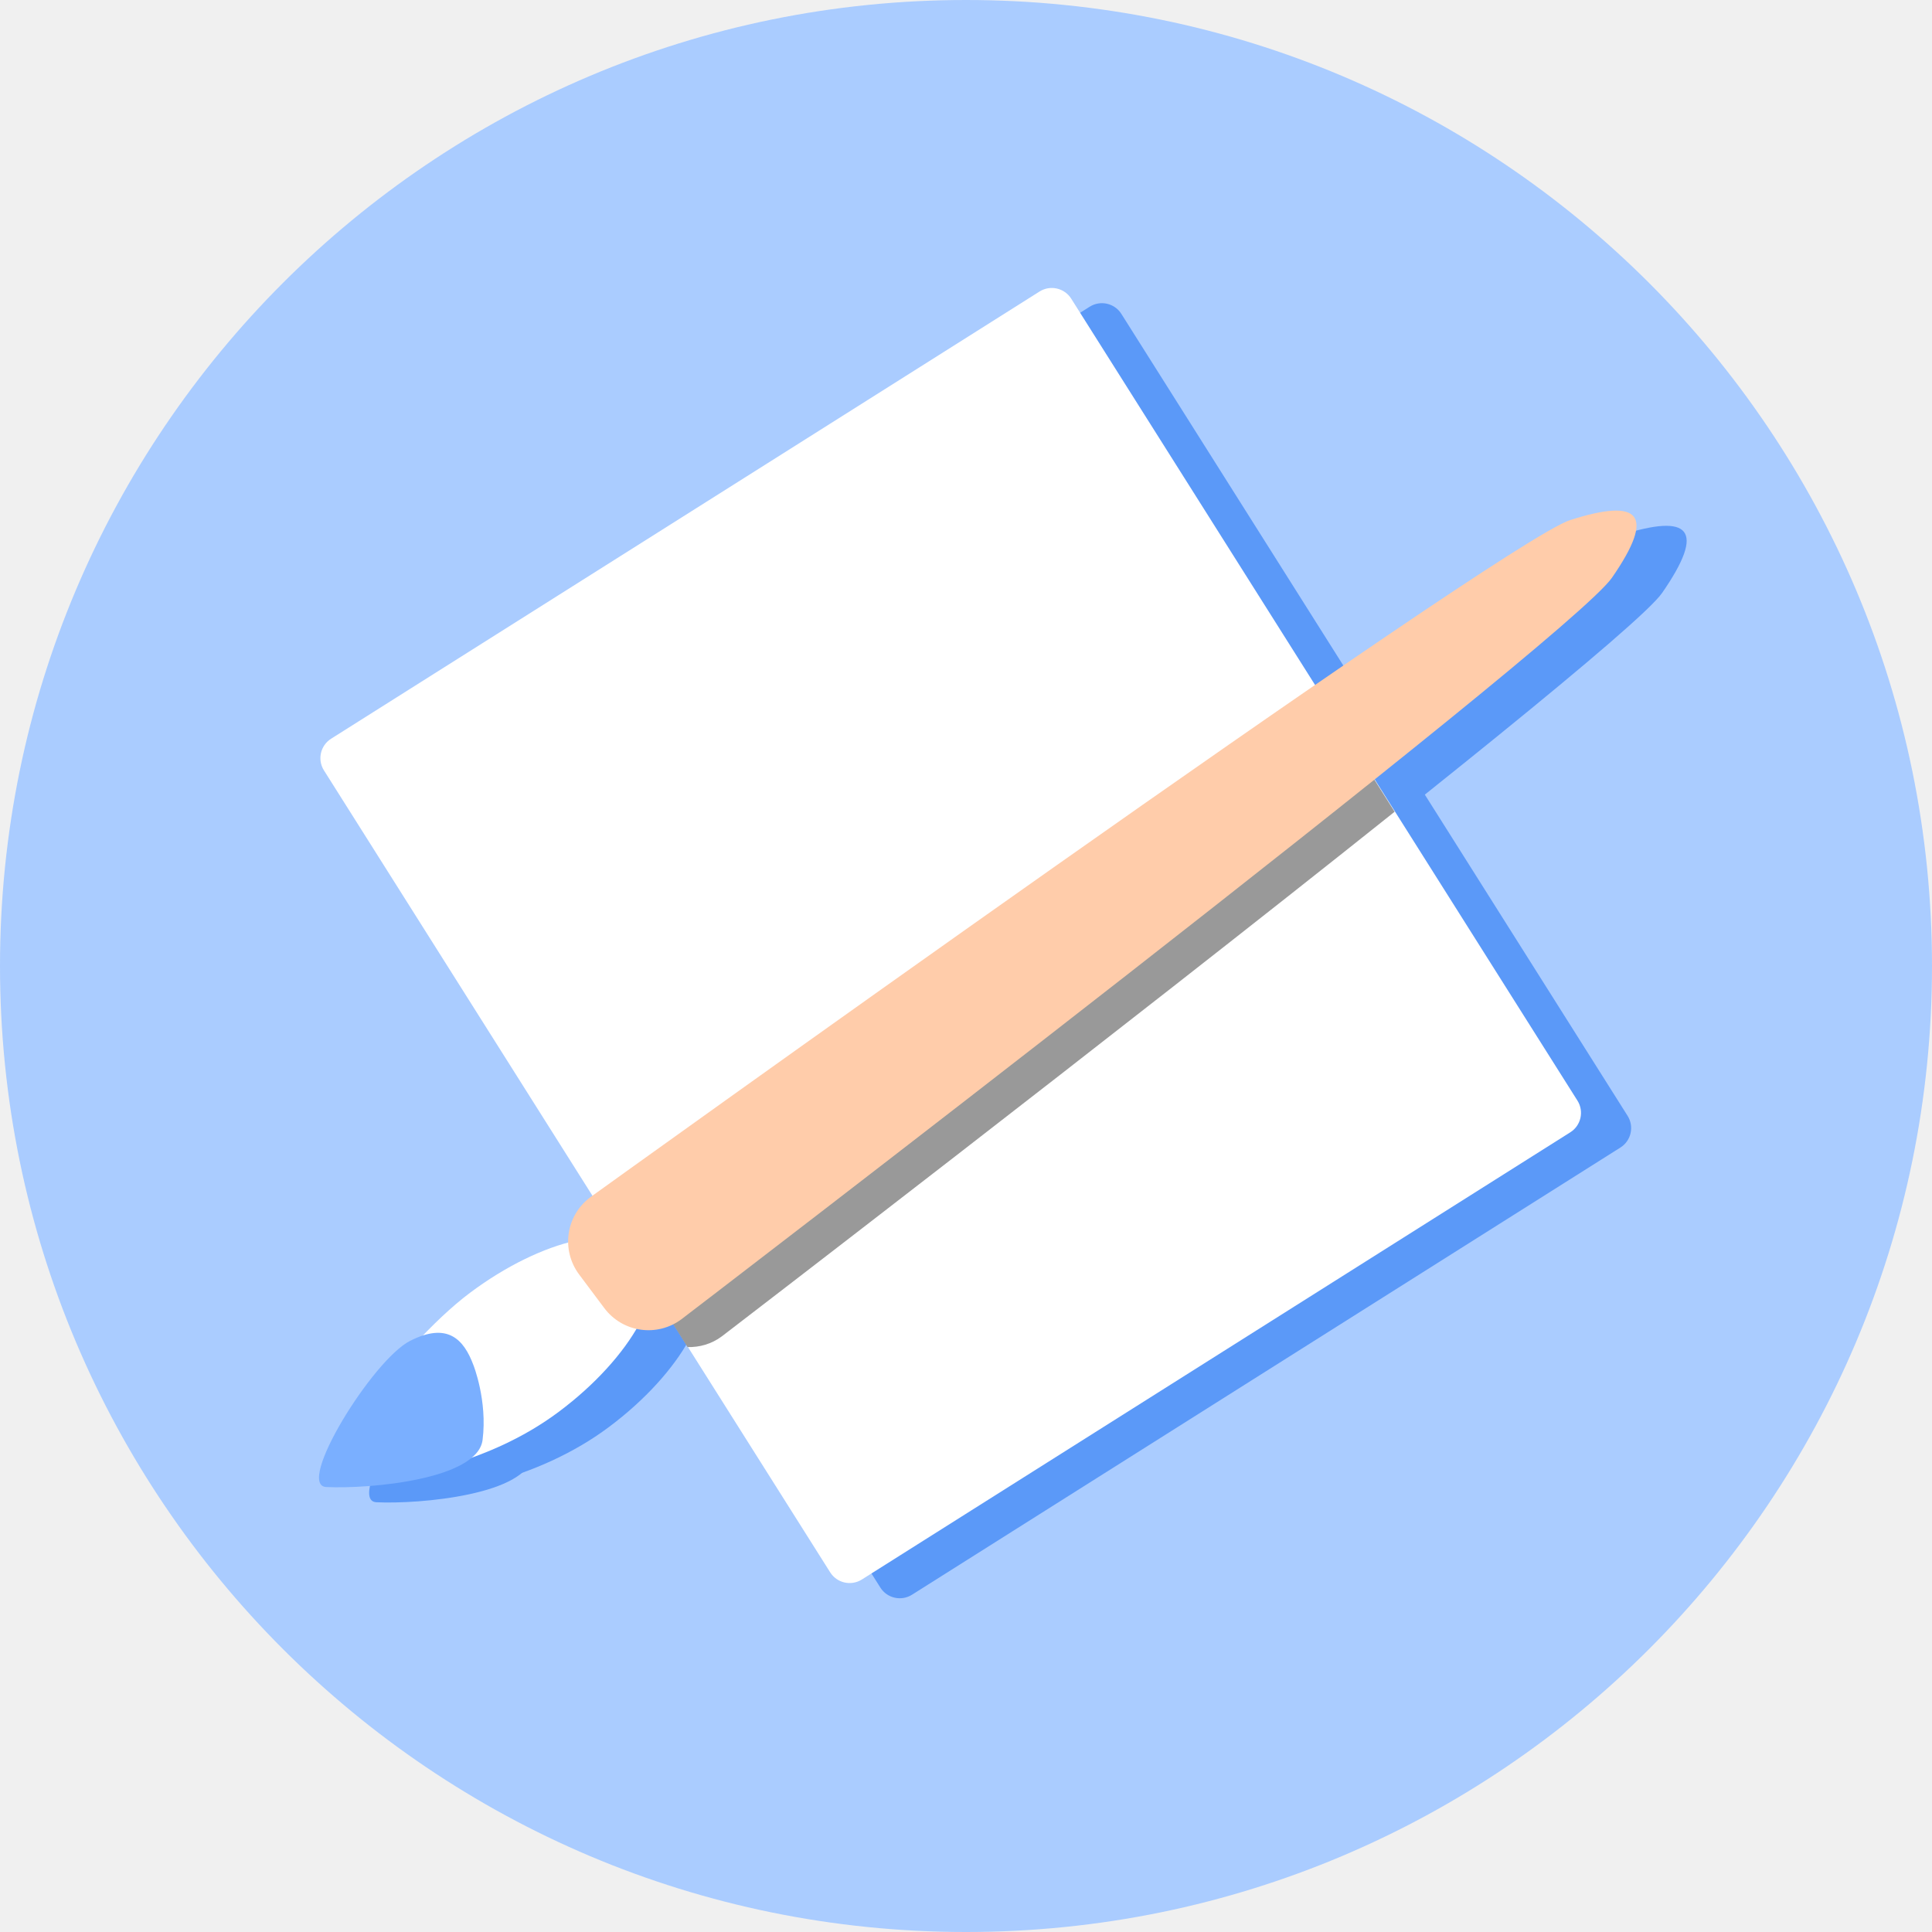
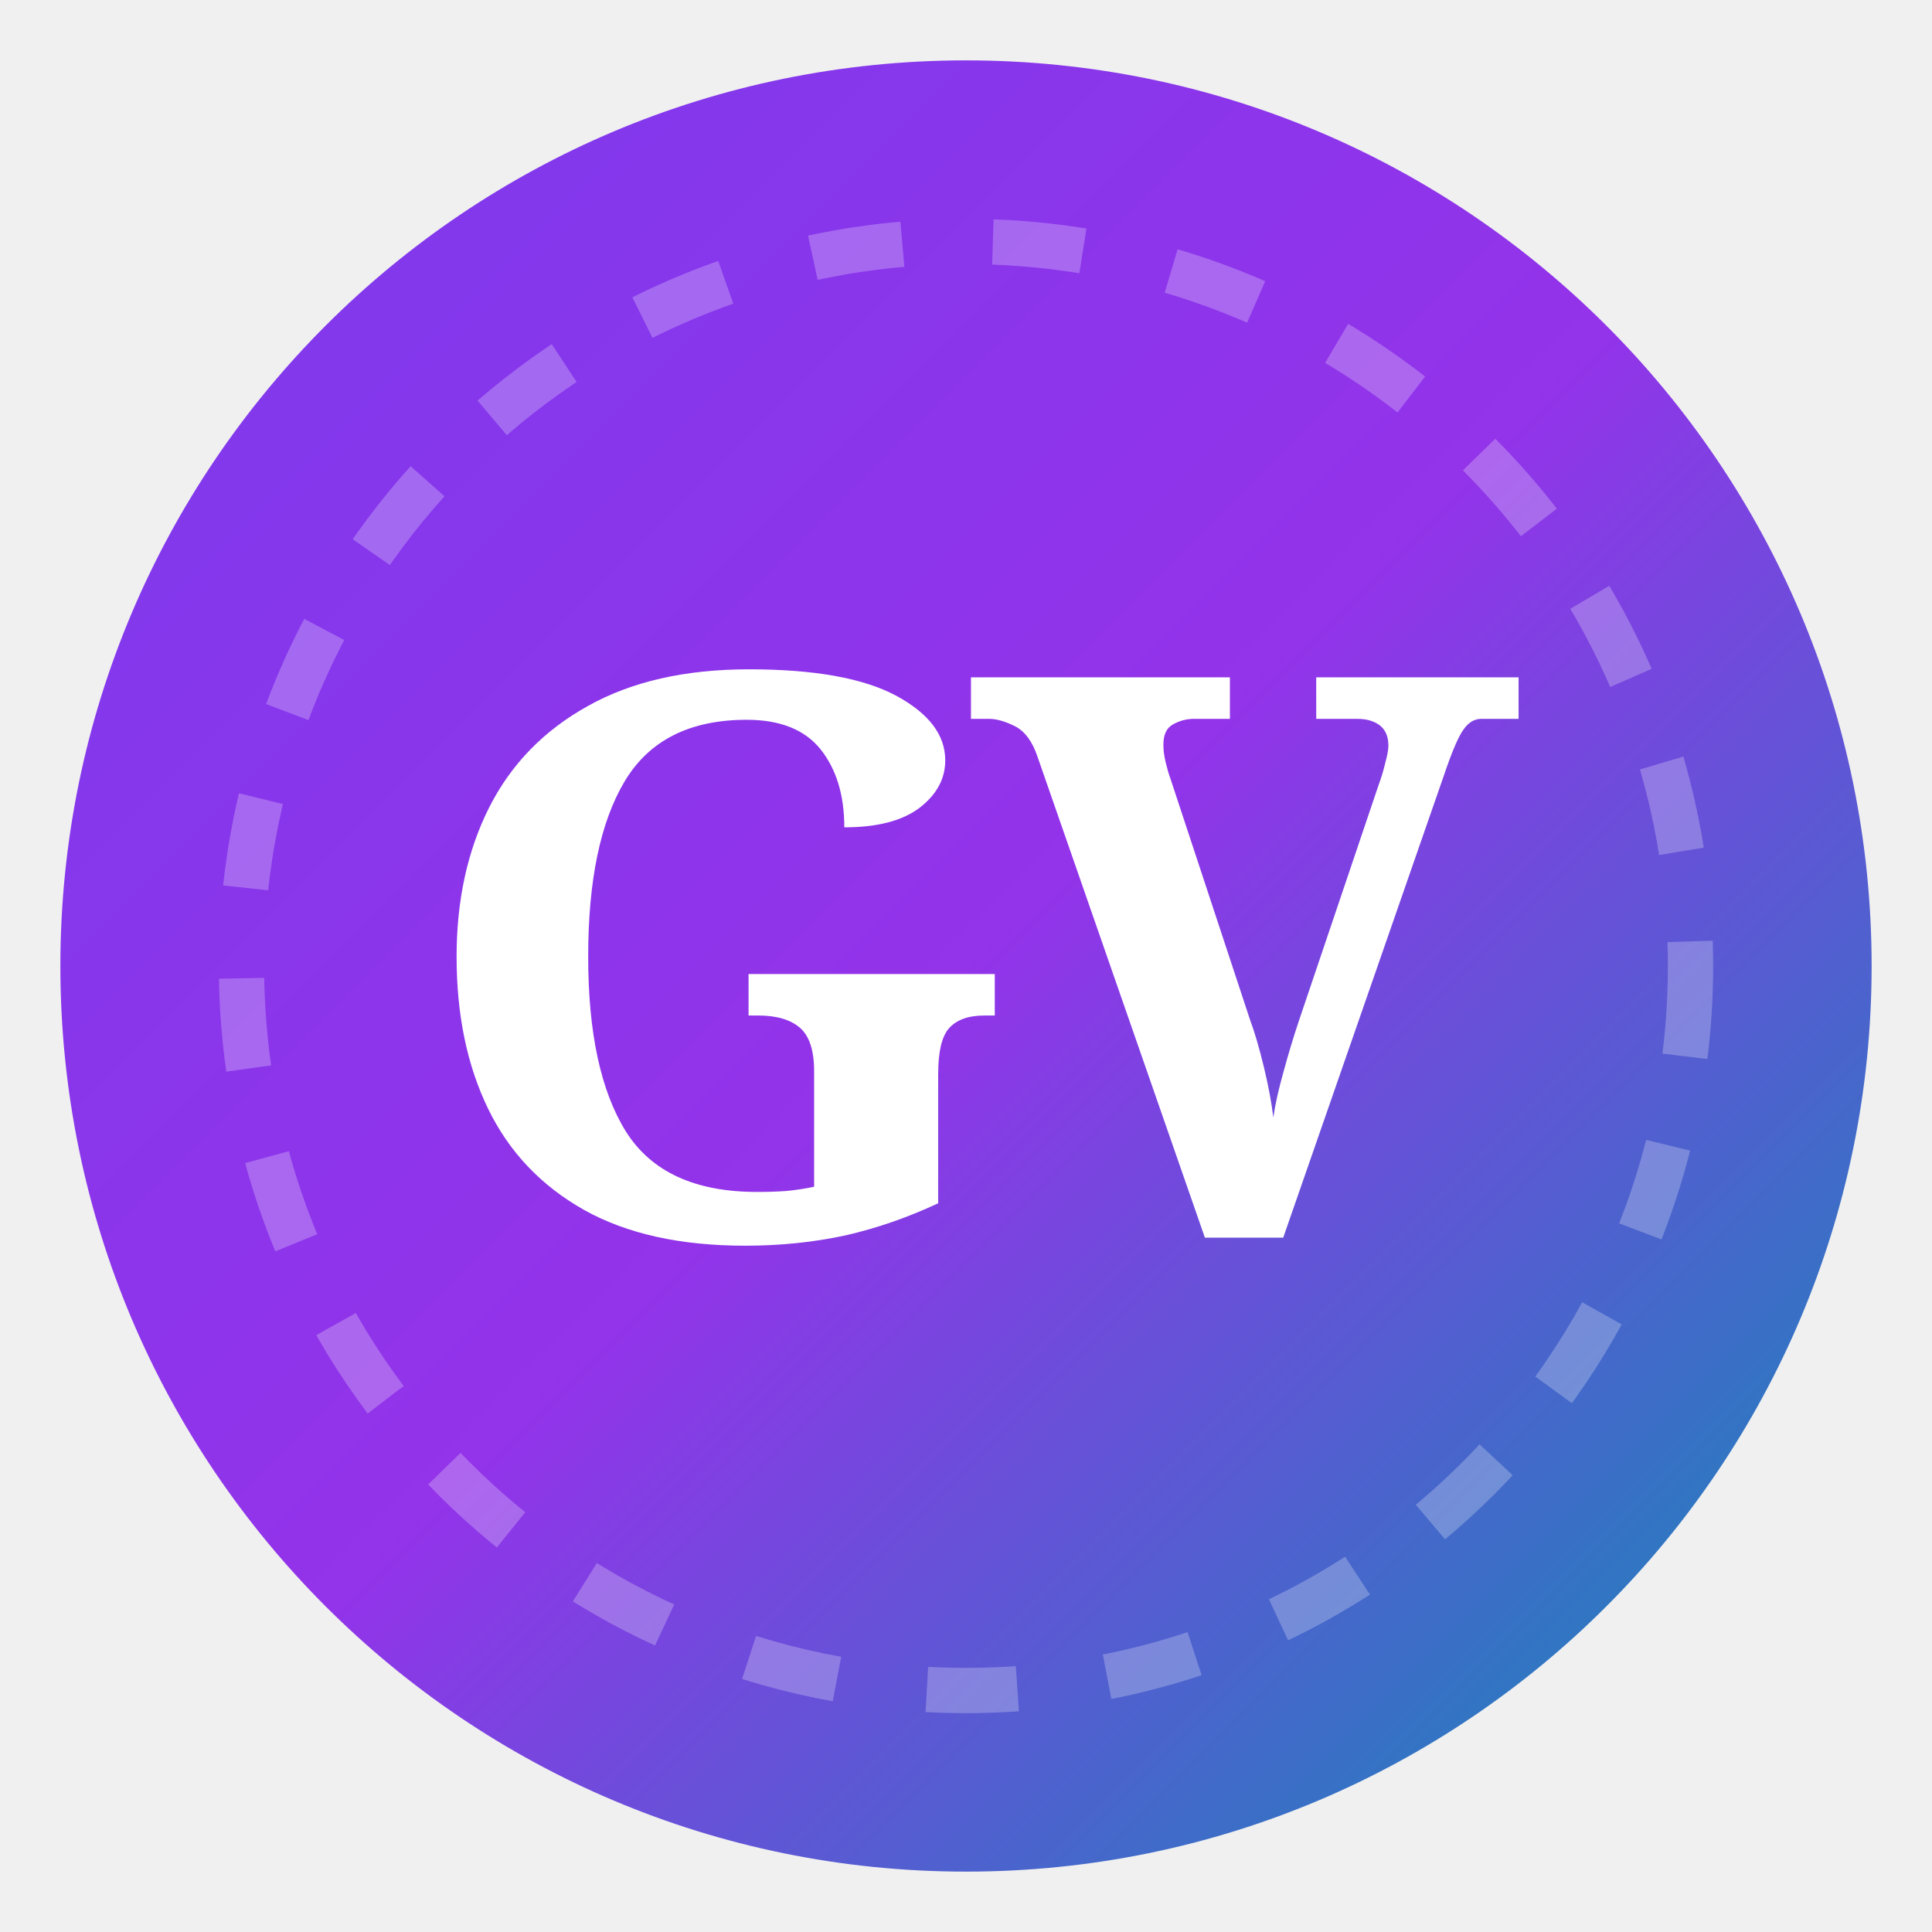
- <svg xmlns="http://www.w3.org/2000/svg" width="800px" height="800px" viewBox="0 0 12.7 12.7" id="svg8" version="1.1">
-   <defs id="defs2">
-     <clipPath clipPathUnits="userSpaceOnUse" id="clipPath5343">
-       <path d="m 3.069,285.557 c -1.614,1.196 -2.566,3.085 -2.569,5.093 0,3.507 2.843,6.35 6.35,6.35 C 10.357,297 13.2,294.157 13.2,290.65 c -0.002,-0.843 -0.452,-2.713 -0.5,-2.454 -0.024,0.841 -0.572,2.353 -0.602,2.231 -0.003,-0.506 -0.288,-1.426 -0.305,-1.195 0.028,1.407 -1.484,3.177 -2.308,3.5 -0.831,0.369 -1.737,0.564 -2.612,0.565 -0.174,2e-5 -1.169,-0.138 -1.644,-0.704 -0.826,-0.893 -0.002,-1.1 0.463,-1.273 0.506,-0.189 1.031,-0.31 1.52,-0.42 0.746,-0.168 0.471,-0.526 0.105,-0.629 -0.927,-0.26 -2.045,0.335 -2.865,0.306 -0.848,-0.029 -0.805,-1.696 -0.141,-1.762 0.739,-0.073 1.667,-0.511 1.462,-0.657 -0.83,-0.617 -0.962,-0.791 -1.06,-1.164 -0.148,-0.565 0.341,-1.036 0.058,-0.964 -0.26,0.08 -0.411,0.156 -0.599,0.257 -0.167,0.09 -0.294,0.055 -0.675,0.002 -0.325,-0.045 -0.387,-0.056 -0.376,-0.257 0.011,-0.201 0.073,-0.521 -0.052,-0.476 z" id="path5345" style="fill:#7aafff;fill-opacity:1;stroke:none;stroke-width:2.01;stroke-linecap:round;stroke-linejoin:round;stroke-miterlimit:4;stroke-dasharray:none;stroke-opacity:1" />
-     </clipPath>
+ <svg xmlns="http://www.w3.org/2000/svg" viewBox="0 0 64 64" width="64" height="64">
+   <defs>
+     <linearGradient id="gradFavicon" x1="0%" y1="0%" x2="100%" y2="100%">
+       <stop offset="0%" stop-color="#7c3aed" />
+       <stop offset="50%" stop-color="#9333ea" />
+       <stop offset="100%" stop-color="#0891b2" />
+     </linearGradient>
  </defs>
-   <g id="layer1" transform="translate(0,-284.3)">
-     <circle cx="6.35" cy="290.65" id="path4514" r="6.35" style="fill:#aaccff;fill-opacity:1;stroke:none;stroke-width:1.747;stroke-linecap:round;stroke-linejoin:round;stroke-miterlimit:4;stroke-dasharray:none;stroke-opacity:1" />
-     <g id="g4800" transform="translate(-0.1003376,-0.1)">
-       <g id="g4688-7" style="fill:#5b99f8;fill-opacity:1" transform="translate(0.3296624,0.09999752)">
-         <rect height="6.536" id="rect4529-0" ry="0.151" style="fill:#5b99f8;fill-opacity:1;stroke:none;stroke-width:1.262;stroke-linecap:round;stroke-linejoin:round;stroke-miterlimit:4;stroke-dasharray:none;stroke-opacity:1" transform="rotate(-32.2627)" width="5.809" x="-152.631" y="245.813" />
-         <g id="g4572-9" style="fill:#5b99f8;fill-opacity:1" transform="rotate(53.18572,25.2691,307.7021)">
-           <path d="m 1.163,316.508 c 1e-7,0.597 -0.284,1.133 -0.488,1.449 -0.146,0.226 -0.488,-0.853 -0.488,-1.449 -1e-7,-0.597 0.218,-1.081 0.488,-1.081 0.269,0 0.488,0.484 0.488,1.081 z" id="path4551-3" style="fill:#5b99f8;fill-opacity:1;stroke:none;stroke-width:2.117;stroke-linecap:round;stroke-linejoin:round;stroke-miterlimit:4;stroke-dasharray:none;stroke-opacity:1" />
-           <path d="m 0.922,307.681 c 0.161,0.481 0.237,7.817 0.237,7.817 0,0.201 -0.162,0.363 -0.363,0.363 H 0.521 c -0.201,0 -0.363,-0.162 -0.363,-0.363 0,0 0.139,-7.367 0.296,-7.824 0.158,-0.457 0.307,-0.474 0.468,0.007 z" id="rect4548-6" style="fill:#5b99f8;fill-opacity:1;stroke:none;stroke-width:1.256;stroke-linecap:round;stroke-linejoin:round;stroke-miterlimit:4;stroke-dasharray:none;stroke-opacity:1" />
-           <path d="m 1.011,317.021 c 0.188,0.182 -0.185,0.786 -0.368,1.008 -0.131,0.159 -0.487,-0.746 -0.439,-1.017 0.047,-0.271 0.202,-0.289 0.376,-0.238 0,0 0.243,0.065 0.431,0.247 z" id="path4551-6-0" style="fill:#5b99f8;fill-opacity:1;stroke:none;stroke-width:1.683;stroke-linecap:round;stroke-linejoin:round;stroke-miterlimit:4;stroke-dasharray:none;stroke-opacity:1" />
-         </g>
-       </g>
-       <rect height="6.536" id="rect4529" ry="0.151" style="fill:#ffffff;fill-opacity:1;stroke:none;stroke-width:1.262;stroke-linecap:round;stroke-linejoin:round;stroke-miterlimit:4;stroke-dasharray:none;stroke-opacity:1" transform="rotate(-32.2627)" width="5.809" x="-152.631" y="245.813" />
-       <path d="m 8.876,289.114 c -1.915,1.32 -4.629,3.269 -4.629,3.269 -0.044,0.033 -0.077,0.074 -0.102,0.119 l 0.475,0.753 c 0.079,0.002 0.158,-0.02 0.226,-0.071 1e-7,0 2.607,-1.999 4.422,-3.448 z" id="rect4529-6" style="fill:#999999;fill-opacity:1;stroke:none;stroke-width:1.262;stroke-linecap:round;stroke-linejoin:round;stroke-miterlimit:4;stroke-dasharray:none;stroke-opacity:1" />
-       <g id="g4572" transform="rotate(53.18572,25.2691,307.7021)">
-         <path d="m 1.163,316.508 c 1e-7,0.597 -0.284,1.133 -0.488,1.449 -0.146,0.226 -0.488,-0.853 -0.488,-1.449 -1e-7,-0.597 0.218,-1.081 0.488,-1.081 0.269,0 0.488,0.484 0.488,1.081 z" id="path4551" style="fill:#ffffff;fill-opacity:1;stroke:none;stroke-width:2.117;stroke-linecap:round;stroke-linejoin:round;stroke-miterlimit:4;stroke-dasharray:none;stroke-opacity:1" />
-         <path d="m 1.011,317.021 c 0.188,0.182 -0.185,0.786 -0.368,1.008 -0.131,0.159 -0.487,-0.746 -0.439,-1.017 0.047,-0.271 0.202,-0.289 0.376,-0.238 0,0 0.243,0.065 0.431,0.247 z" id="path4551-6" style="fill:#7aafff;fill-opacity:1;stroke:none;stroke-width:1.683;stroke-linecap:round;stroke-linejoin:round;stroke-miterlimit:4;stroke-dasharray:none;stroke-opacity:1" />
-         <path d="m 0.922,307.681 c 0.161,0.481 0.237,7.817 0.237,7.817 0,0.201 -0.162,0.363 -0.363,0.363 H 0.521 c -0.201,0 -0.363,-0.162 -0.363,-0.363 0,0 0.139,-7.367 0.296,-7.824 0.158,-0.457 0.307,-0.474 0.468,0.007 z" id="rect4548" style="fill:#ffccaa;fill-opacity:1;stroke:none;stroke-width:1.256;stroke-linecap:round;stroke-linejoin:round;stroke-miterlimit:4;stroke-dasharray:none;stroke-opacity:1" />
-       </g>
-     </g>
-   </g>
+   <circle cx="32" cy="32" r="30" fill="url(#gradFavicon)" />
+   <circle cx="32" cy="32" r="24" fill="none" stroke="rgba(255,255,255,0.25)" stroke-width="1.5" stroke-dasharray="3 3" />
+   <text x="32" y="41" font-family="Georgia, serif" font-size="26" font-weight="bold" fill="#ffffff" text-anchor="middle" letter-spacing="-1">GV</text>
</svg>
